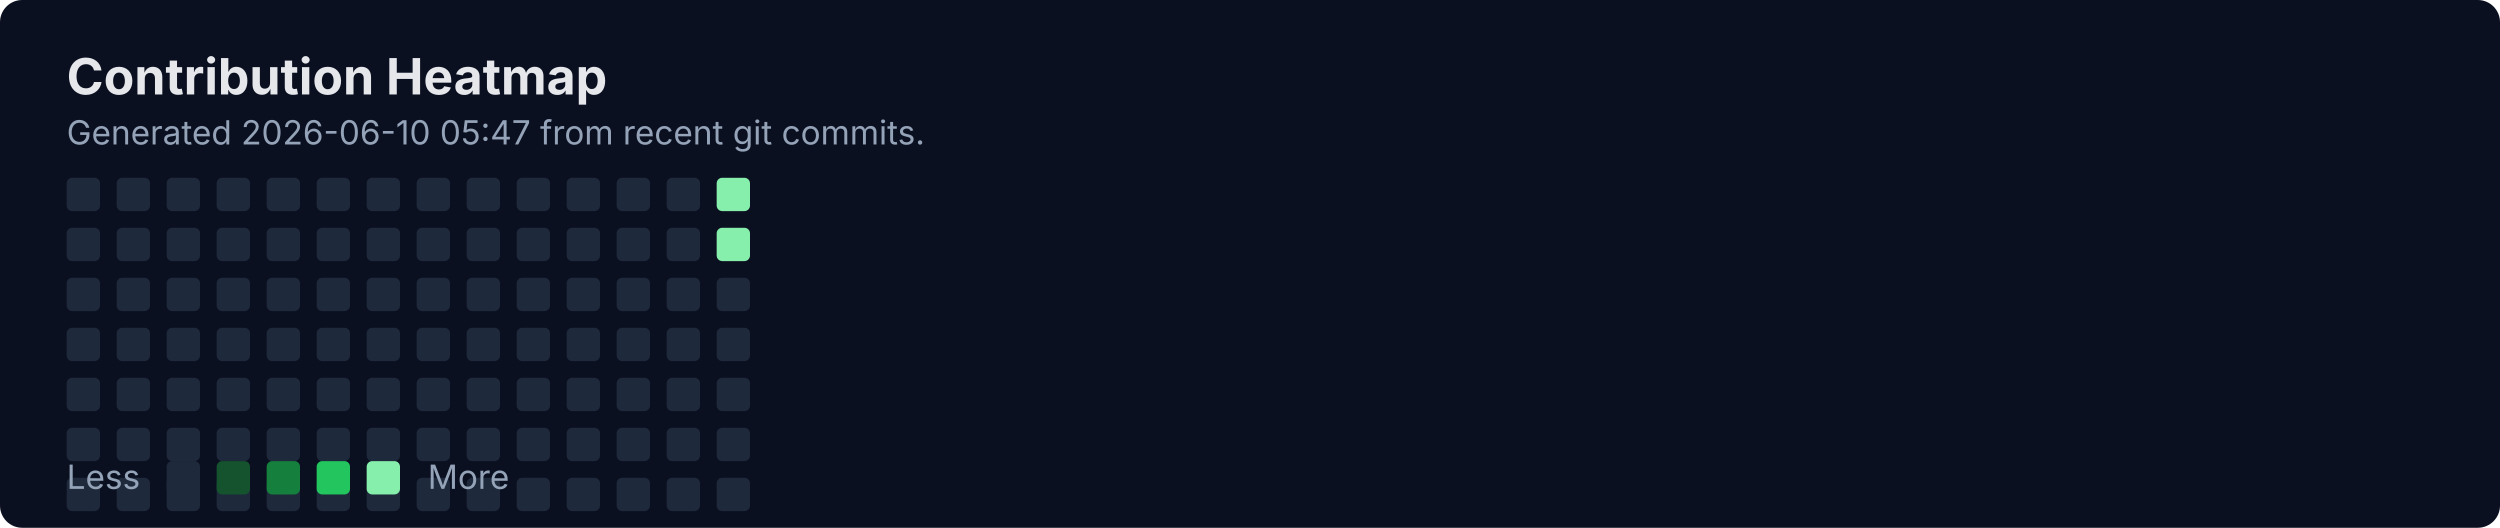
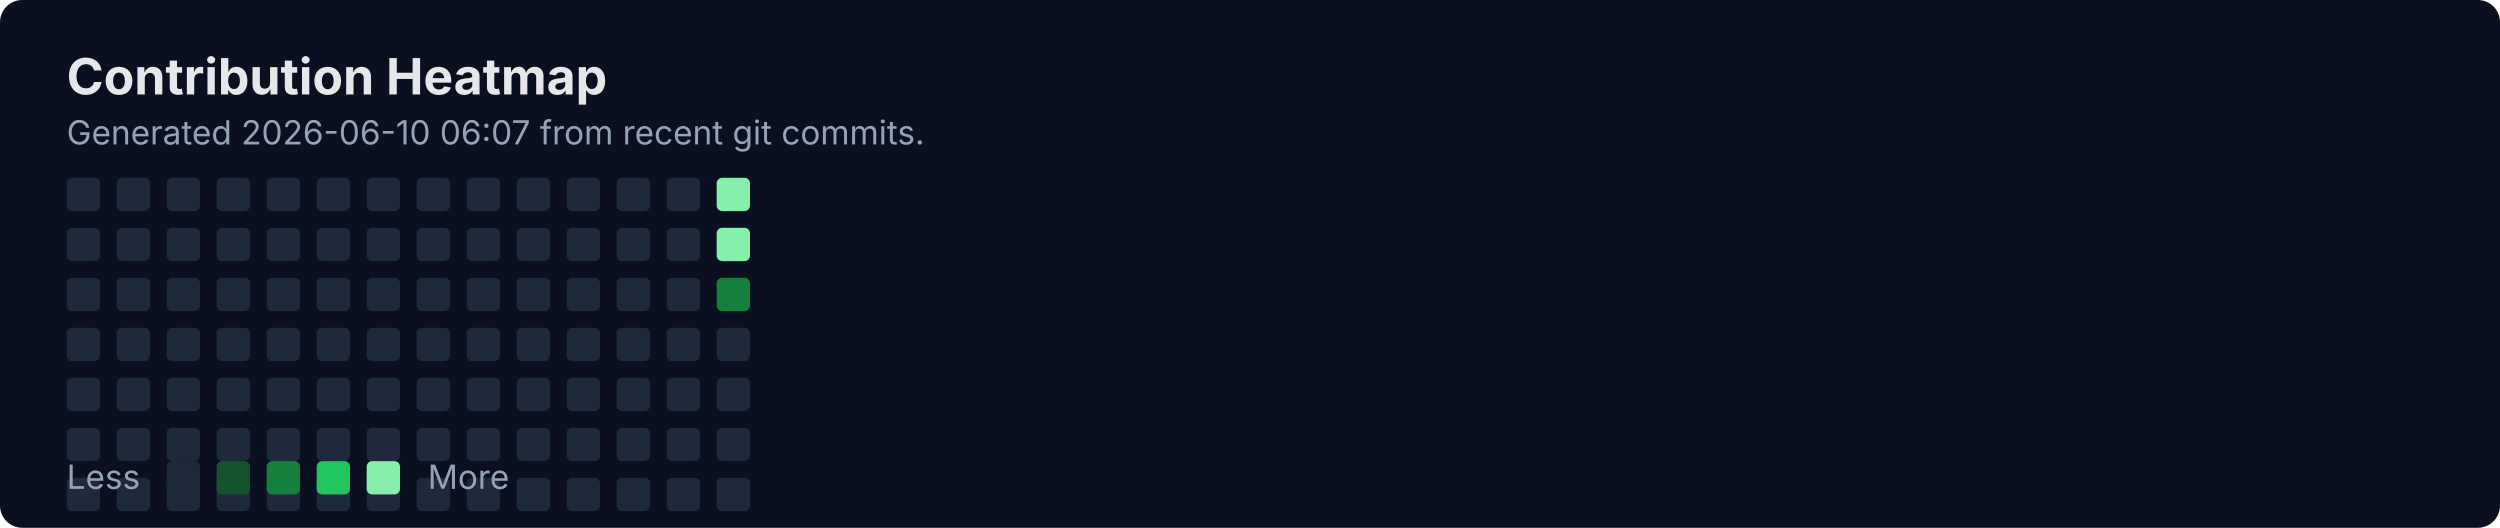
<svg xmlns="http://www.w3.org/2000/svg" width="900" height="190" viewBox="0 0 900 190" fill="none" role="img" aria-labelledby="title">
  <rect width="900" height="190" rx="8" fill="#0B1020" />
  <text x="24" y="34" fill="#E5E7EB" font-family="Inter, Segoe UI, Arial" font-size="18" font-weight="700">Contribution Heatmap</text>
-   <text x="24" y="52" fill="#94A3B8" font-family="Inter, Segoe UI, Arial" font-size="12">Generated 2026-06-10 05:47 from recent git commits.</text>
+   <text x="24" y="52" fill="#94A3B8" font-family="Inter, Segoe UI, Arial" font-size="12">Generated 2026-06-10 06:07 from recent git commits.</text>
  <rect x="24" y="118" width="12" height="12" rx="2" fill="#1E293B" />
  <rect x="24" y="136" width="12" height="12" rx="2" fill="#1E293B" />
  <rect x="24" y="154" width="12" height="12" rx="2" fill="#1E293B" />
  <rect x="24" y="172" width="12" height="12" rx="2" fill="#1E293B" />
  <rect x="24" y="64" width="12" height="12" rx="2" fill="#1E293B" />
  <rect x="24" y="82" width="12" height="12" rx="2" fill="#1E293B" />
  <rect x="24" y="100" width="12" height="12" rx="2" fill="#1E293B" />
  <rect x="42" y="118" width="12" height="12" rx="2" fill="#1E293B" />
  <rect x="42" y="136" width="12" height="12" rx="2" fill="#1E293B" />
  <rect x="42" y="154" width="12" height="12" rx="2" fill="#1E293B" />
  <rect x="42" y="172" width="12" height="12" rx="2" fill="#1E293B" />
  <rect x="42" y="64" width="12" height="12" rx="2" fill="#1E293B" />
  <rect x="42" y="82" width="12" height="12" rx="2" fill="#1E293B" />
  <rect x="42" y="100" width="12" height="12" rx="2" fill="#1E293B" />
  <rect x="60" y="118" width="12" height="12" rx="2" fill="#1E293B" />
  <rect x="60" y="136" width="12" height="12" rx="2" fill="#1E293B" />
  <rect x="60" y="154" width="12" height="12" rx="2" fill="#1E293B" />
  <rect x="60" y="172" width="12" height="12" rx="2" fill="#1E293B" />
  <rect x="60" y="64" width="12" height="12" rx="2" fill="#1E293B" />
  <rect x="60" y="82" width="12" height="12" rx="2" fill="#1E293B" />
  <rect x="60" y="100" width="12" height="12" rx="2" fill="#1E293B" />
  <rect x="78" y="118" width="12" height="12" rx="2" fill="#1E293B" />
  <rect x="78" y="136" width="12" height="12" rx="2" fill="#1E293B" />
  <rect x="78" y="154" width="12" height="12" rx="2" fill="#1E293B" />
  <rect x="78" y="172" width="12" height="12" rx="2" fill="#1E293B" />
  <rect x="78" y="64" width="12" height="12" rx="2" fill="#1E293B" />
  <rect x="78" y="82" width="12" height="12" rx="2" fill="#1E293B" />
  <rect x="78" y="100" width="12" height="12" rx="2" fill="#1E293B" />
  <rect x="96" y="118" width="12" height="12" rx="2" fill="#1E293B" />
  <rect x="96" y="136" width="12" height="12" rx="2" fill="#1E293B" />
  <rect x="96" y="154" width="12" height="12" rx="2" fill="#1E293B" />
  <rect x="96" y="172" width="12" height="12" rx="2" fill="#1E293B" />
  <rect x="96" y="64" width="12" height="12" rx="2" fill="#1E293B" />
  <rect x="96" y="82" width="12" height="12" rx="2" fill="#1E293B" />
  <rect x="96" y="100" width="12" height="12" rx="2" fill="#1E293B" />
  <rect x="114" y="118" width="12" height="12" rx="2" fill="#1E293B" />
  <rect x="114" y="136" width="12" height="12" rx="2" fill="#1E293B" />
  <rect x="114" y="154" width="12" height="12" rx="2" fill="#1E293B" />
  <rect x="114" y="172" width="12" height="12" rx="2" fill="#1E293B" />
  <rect x="114" y="64" width="12" height="12" rx="2" fill="#1E293B" />
  <rect x="114" y="82" width="12" height="12" rx="2" fill="#1E293B" />
  <rect x="114" y="100" width="12" height="12" rx="2" fill="#1E293B" />
  <rect x="132" y="118" width="12" height="12" rx="2" fill="#1E293B" />
  <rect x="132" y="136" width="12" height="12" rx="2" fill="#1E293B" />
  <rect x="132" y="154" width="12" height="12" rx="2" fill="#1E293B" />
  <rect x="132" y="172" width="12" height="12" rx="2" fill="#1E293B" />
  <rect x="132" y="64" width="12" height="12" rx="2" fill="#1E293B" />
  <rect x="132" y="82" width="12" height="12" rx="2" fill="#1E293B" />
  <rect x="132" y="100" width="12" height="12" rx="2" fill="#1E293B" />
  <rect x="150" y="118" width="12" height="12" rx="2" fill="#1E293B" />
  <rect x="150" y="136" width="12" height="12" rx="2" fill="#1E293B" />
  <rect x="150" y="154" width="12" height="12" rx="2" fill="#1E293B" />
  <rect x="150" y="172" width="12" height="12" rx="2" fill="#1E293B" />
  <rect x="150" y="64" width="12" height="12" rx="2" fill="#1E293B" />
  <rect x="150" y="82" width="12" height="12" rx="2" fill="#1E293B" />
  <rect x="150" y="100" width="12" height="12" rx="2" fill="#1E293B" />
  <rect x="168" y="118" width="12" height="12" rx="2" fill="#1E293B" />
  <rect x="168" y="136" width="12" height="12" rx="2" fill="#1E293B" />
  <rect x="168" y="154" width="12" height="12" rx="2" fill="#1E293B" />
  <rect x="168" y="172" width="12" height="12" rx="2" fill="#1E293B" />
  <rect x="168" y="64" width="12" height="12" rx="2" fill="#1E293B" />
  <rect x="168" y="82" width="12" height="12" rx="2" fill="#1E293B" />
  <rect x="168" y="100" width="12" height="12" rx="2" fill="#1E293B" />
  <rect x="186" y="118" width="12" height="12" rx="2" fill="#1E293B" />
  <rect x="186" y="136" width="12" height="12" rx="2" fill="#1E293B" />
  <rect x="186" y="154" width="12" height="12" rx="2" fill="#1E293B" />
  <rect x="186" y="172" width="12" height="12" rx="2" fill="#1E293B" />
  <rect x="186" y="64" width="12" height="12" rx="2" fill="#1E293B" />
  <rect x="186" y="82" width="12" height="12" rx="2" fill="#1E293B" />
  <rect x="186" y="100" width="12" height="12" rx="2" fill="#1E293B" />
  <rect x="204" y="118" width="12" height="12" rx="2" fill="#1E293B" />
  <rect x="204" y="136" width="12" height="12" rx="2" fill="#1E293B" />
  <rect x="204" y="154" width="12" height="12" rx="2" fill="#1E293B" />
  <rect x="204" y="172" width="12" height="12" rx="2" fill="#1E293B" />
  <rect x="204" y="64" width="12" height="12" rx="2" fill="#1E293B" />
  <rect x="204" y="82" width="12" height="12" rx="2" fill="#1E293B" />
  <rect x="204" y="100" width="12" height="12" rx="2" fill="#1E293B" />
  <rect x="222" y="118" width="12" height="12" rx="2" fill="#1E293B" />
  <rect x="222" y="136" width="12" height="12" rx="2" fill="#1E293B" />
  <rect x="222" y="154" width="12" height="12" rx="2" fill="#1E293B" />
  <rect x="222" y="172" width="12" height="12" rx="2" fill="#1E293B" />
  <rect x="222" y="64" width="12" height="12" rx="2" fill="#1E293B" />
  <rect x="222" y="82" width="12" height="12" rx="2" fill="#1E293B" />
  <rect x="222" y="100" width="12" height="12" rx="2" fill="#1E293B" />
  <rect x="240" y="118" width="12" height="12" rx="2" fill="#1E293B" />
  <rect x="240" y="136" width="12" height="12" rx="2" fill="#1E293B" />
  <rect x="240" y="154" width="12" height="12" rx="2" fill="#1E293B" />
  <rect x="240" y="172" width="12" height="12" rx="2" fill="#1E293B" />
  <rect x="240" y="64" width="12" height="12" rx="2" fill="#1E293B" />
  <rect x="240" y="82" width="12" height="12" rx="2" fill="#1E293B" />
  <rect x="240" y="100" width="12" height="12" rx="2" fill="#1E293B" />
  <rect x="258" y="118" width="12" height="12" rx="2" fill="#1E293B" />
  <rect x="258" y="136" width="12" height="12" rx="2" fill="#1E293B" />
  <rect x="258" y="154" width="12" height="12" rx="2" fill="#1E293B" />
  <rect x="258" y="172" width="12" height="12" rx="2" fill="#1E293B" />
  <rect x="258" y="64" width="12" height="12" rx="2" fill="#86EFAC" />
  <rect x="258" y="82" width="12" height="12" rx="2" fill="#86EFAC" />
-   <rect x="258" y="100" width="12" height="12" rx="2" fill="#1E293B" />
+   <rect x="258" y="100" width="12" height="12" rx="2" fill="#15803D" />
  <text x="24" y="176" fill="#94A3B8" font-family="Inter, Segoe UI, Arial" font-size="12">Less</text>
  <rect x="60" y="166" width="12" height="12" rx="2" fill="#1E293B" />
  <rect x="78" y="166" width="12" height="12" rx="2" fill="#14532D" />
  <rect x="96" y="166" width="12" height="12" rx="2" fill="#15803D" />
  <rect x="114" y="166" width="12" height="12" rx="2" fill="#22C55E" />
  <rect x="132" y="166" width="12" height="12" rx="2" fill="#86EFAC" />
  <text x="154" y="176" fill="#94A3B8" font-family="Inter, Segoe UI, Arial" font-size="12">More</text>
</svg>
